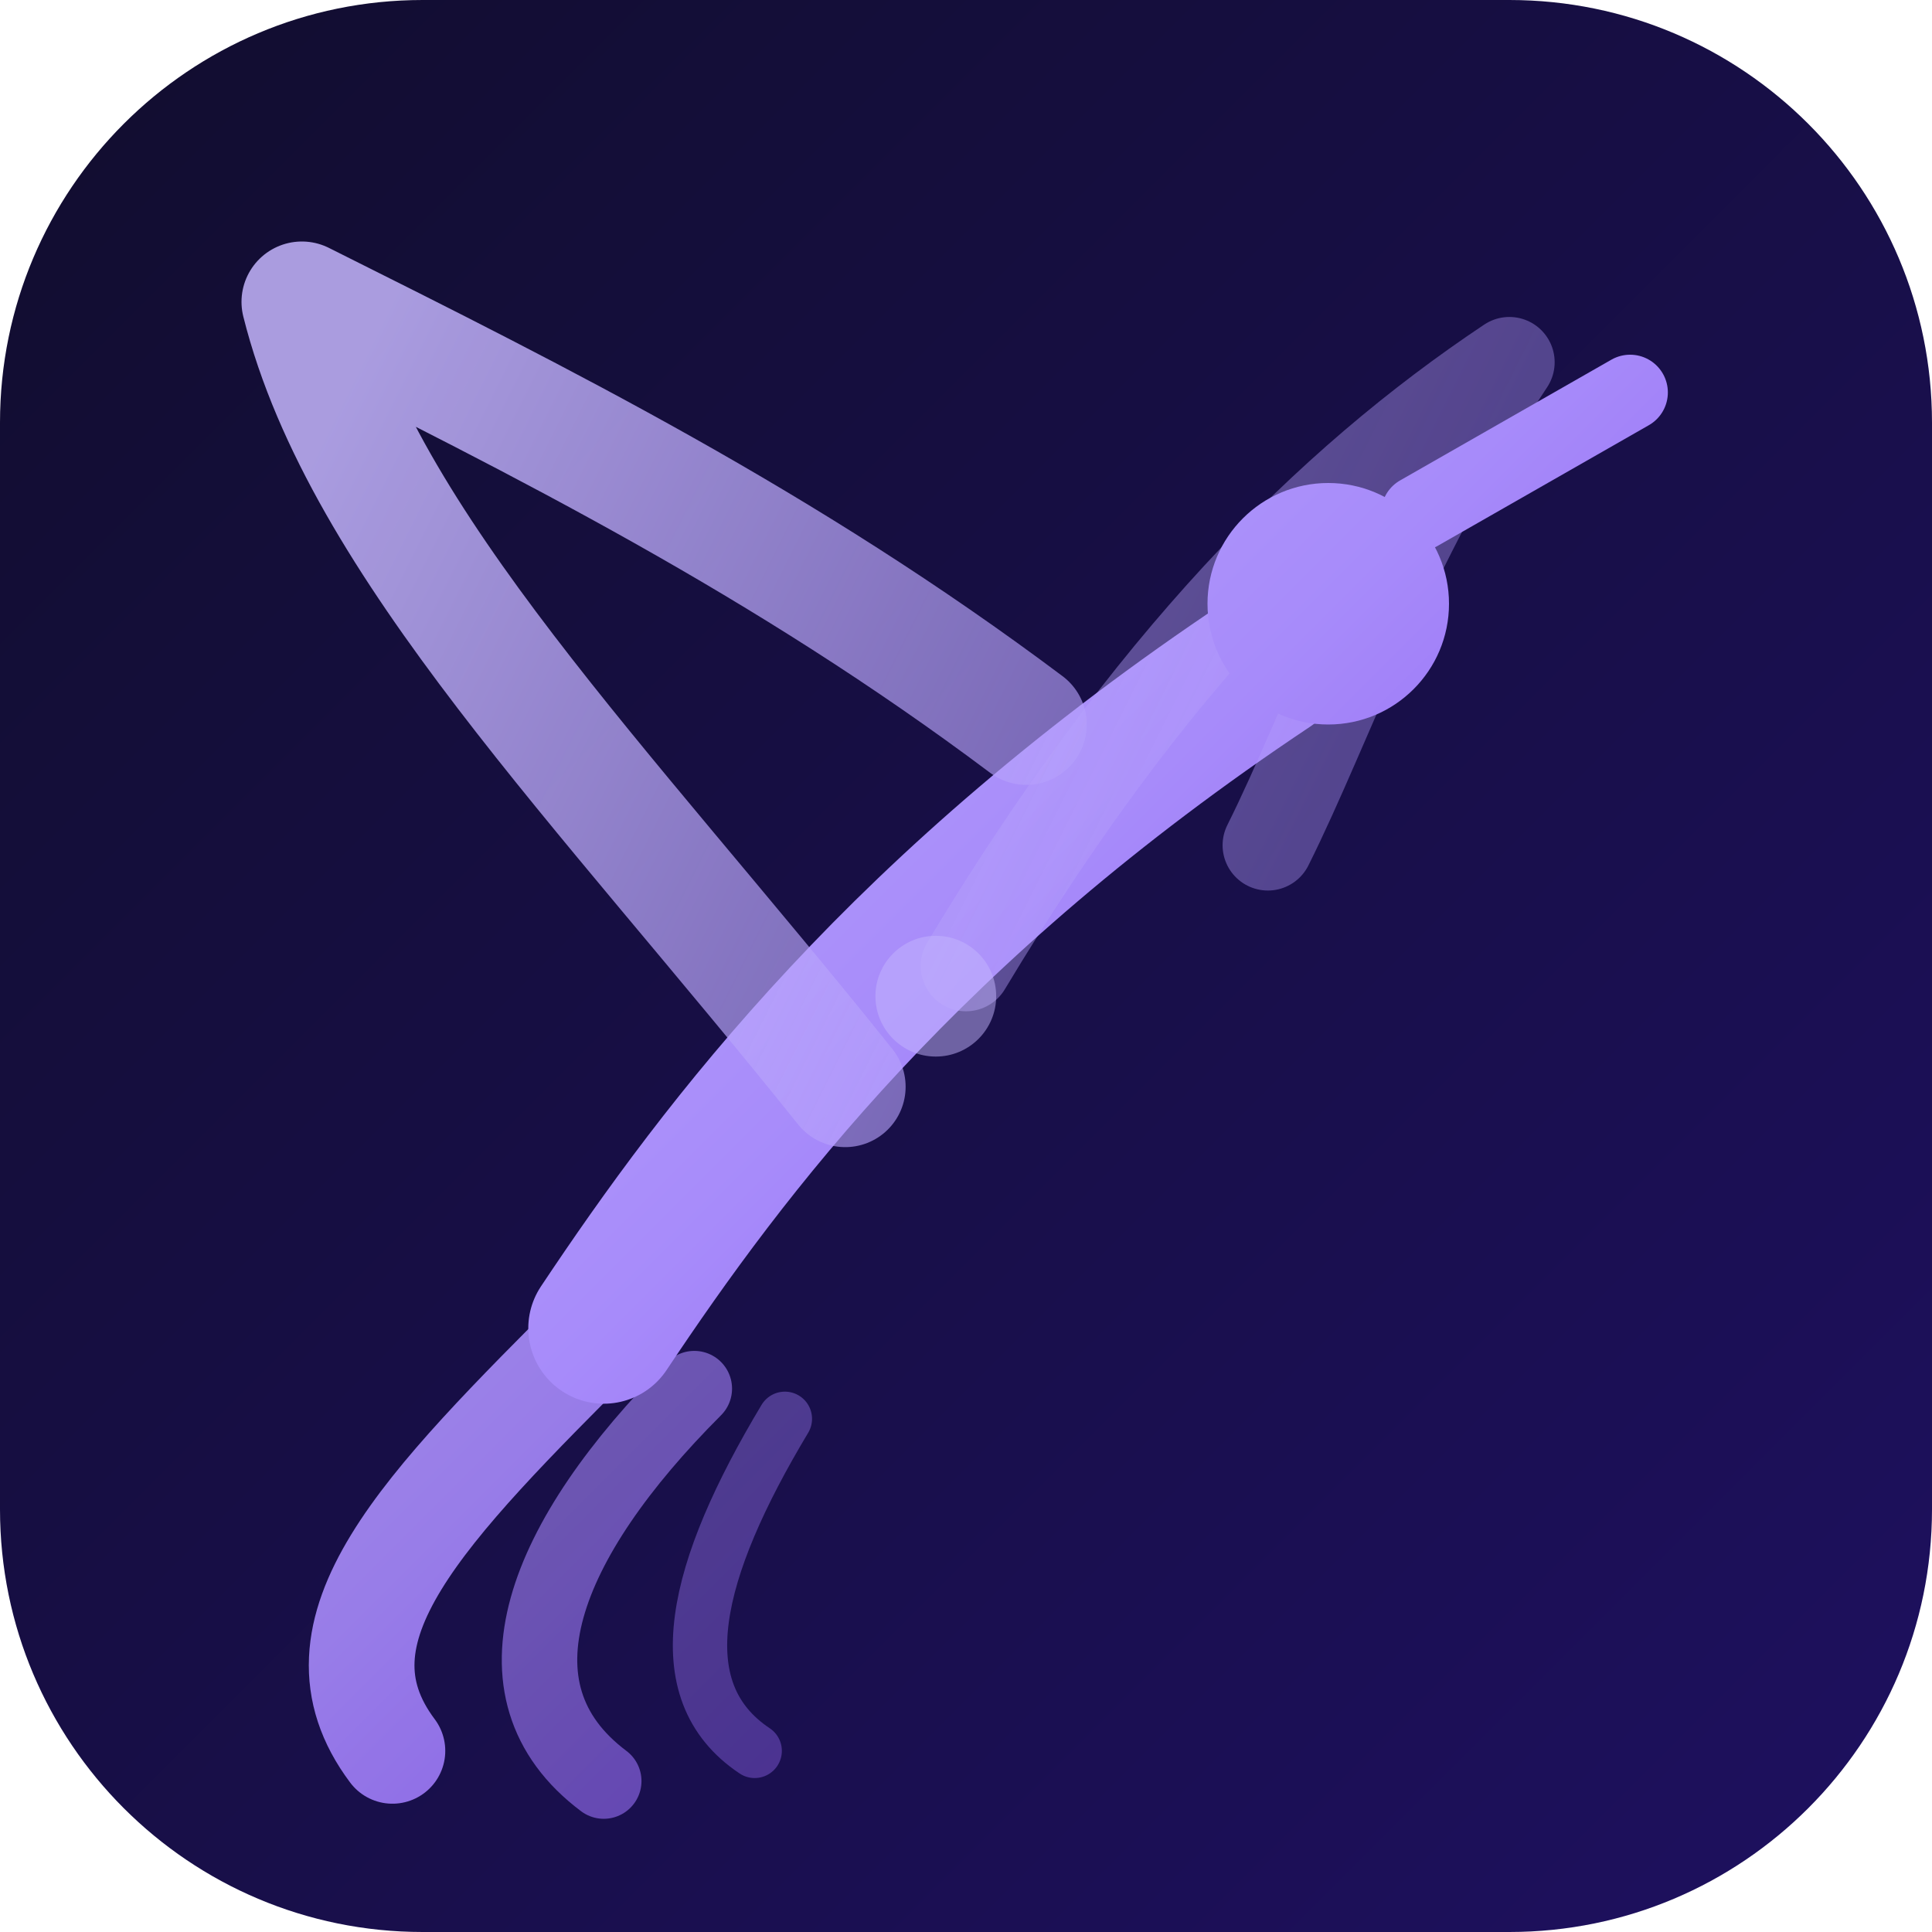
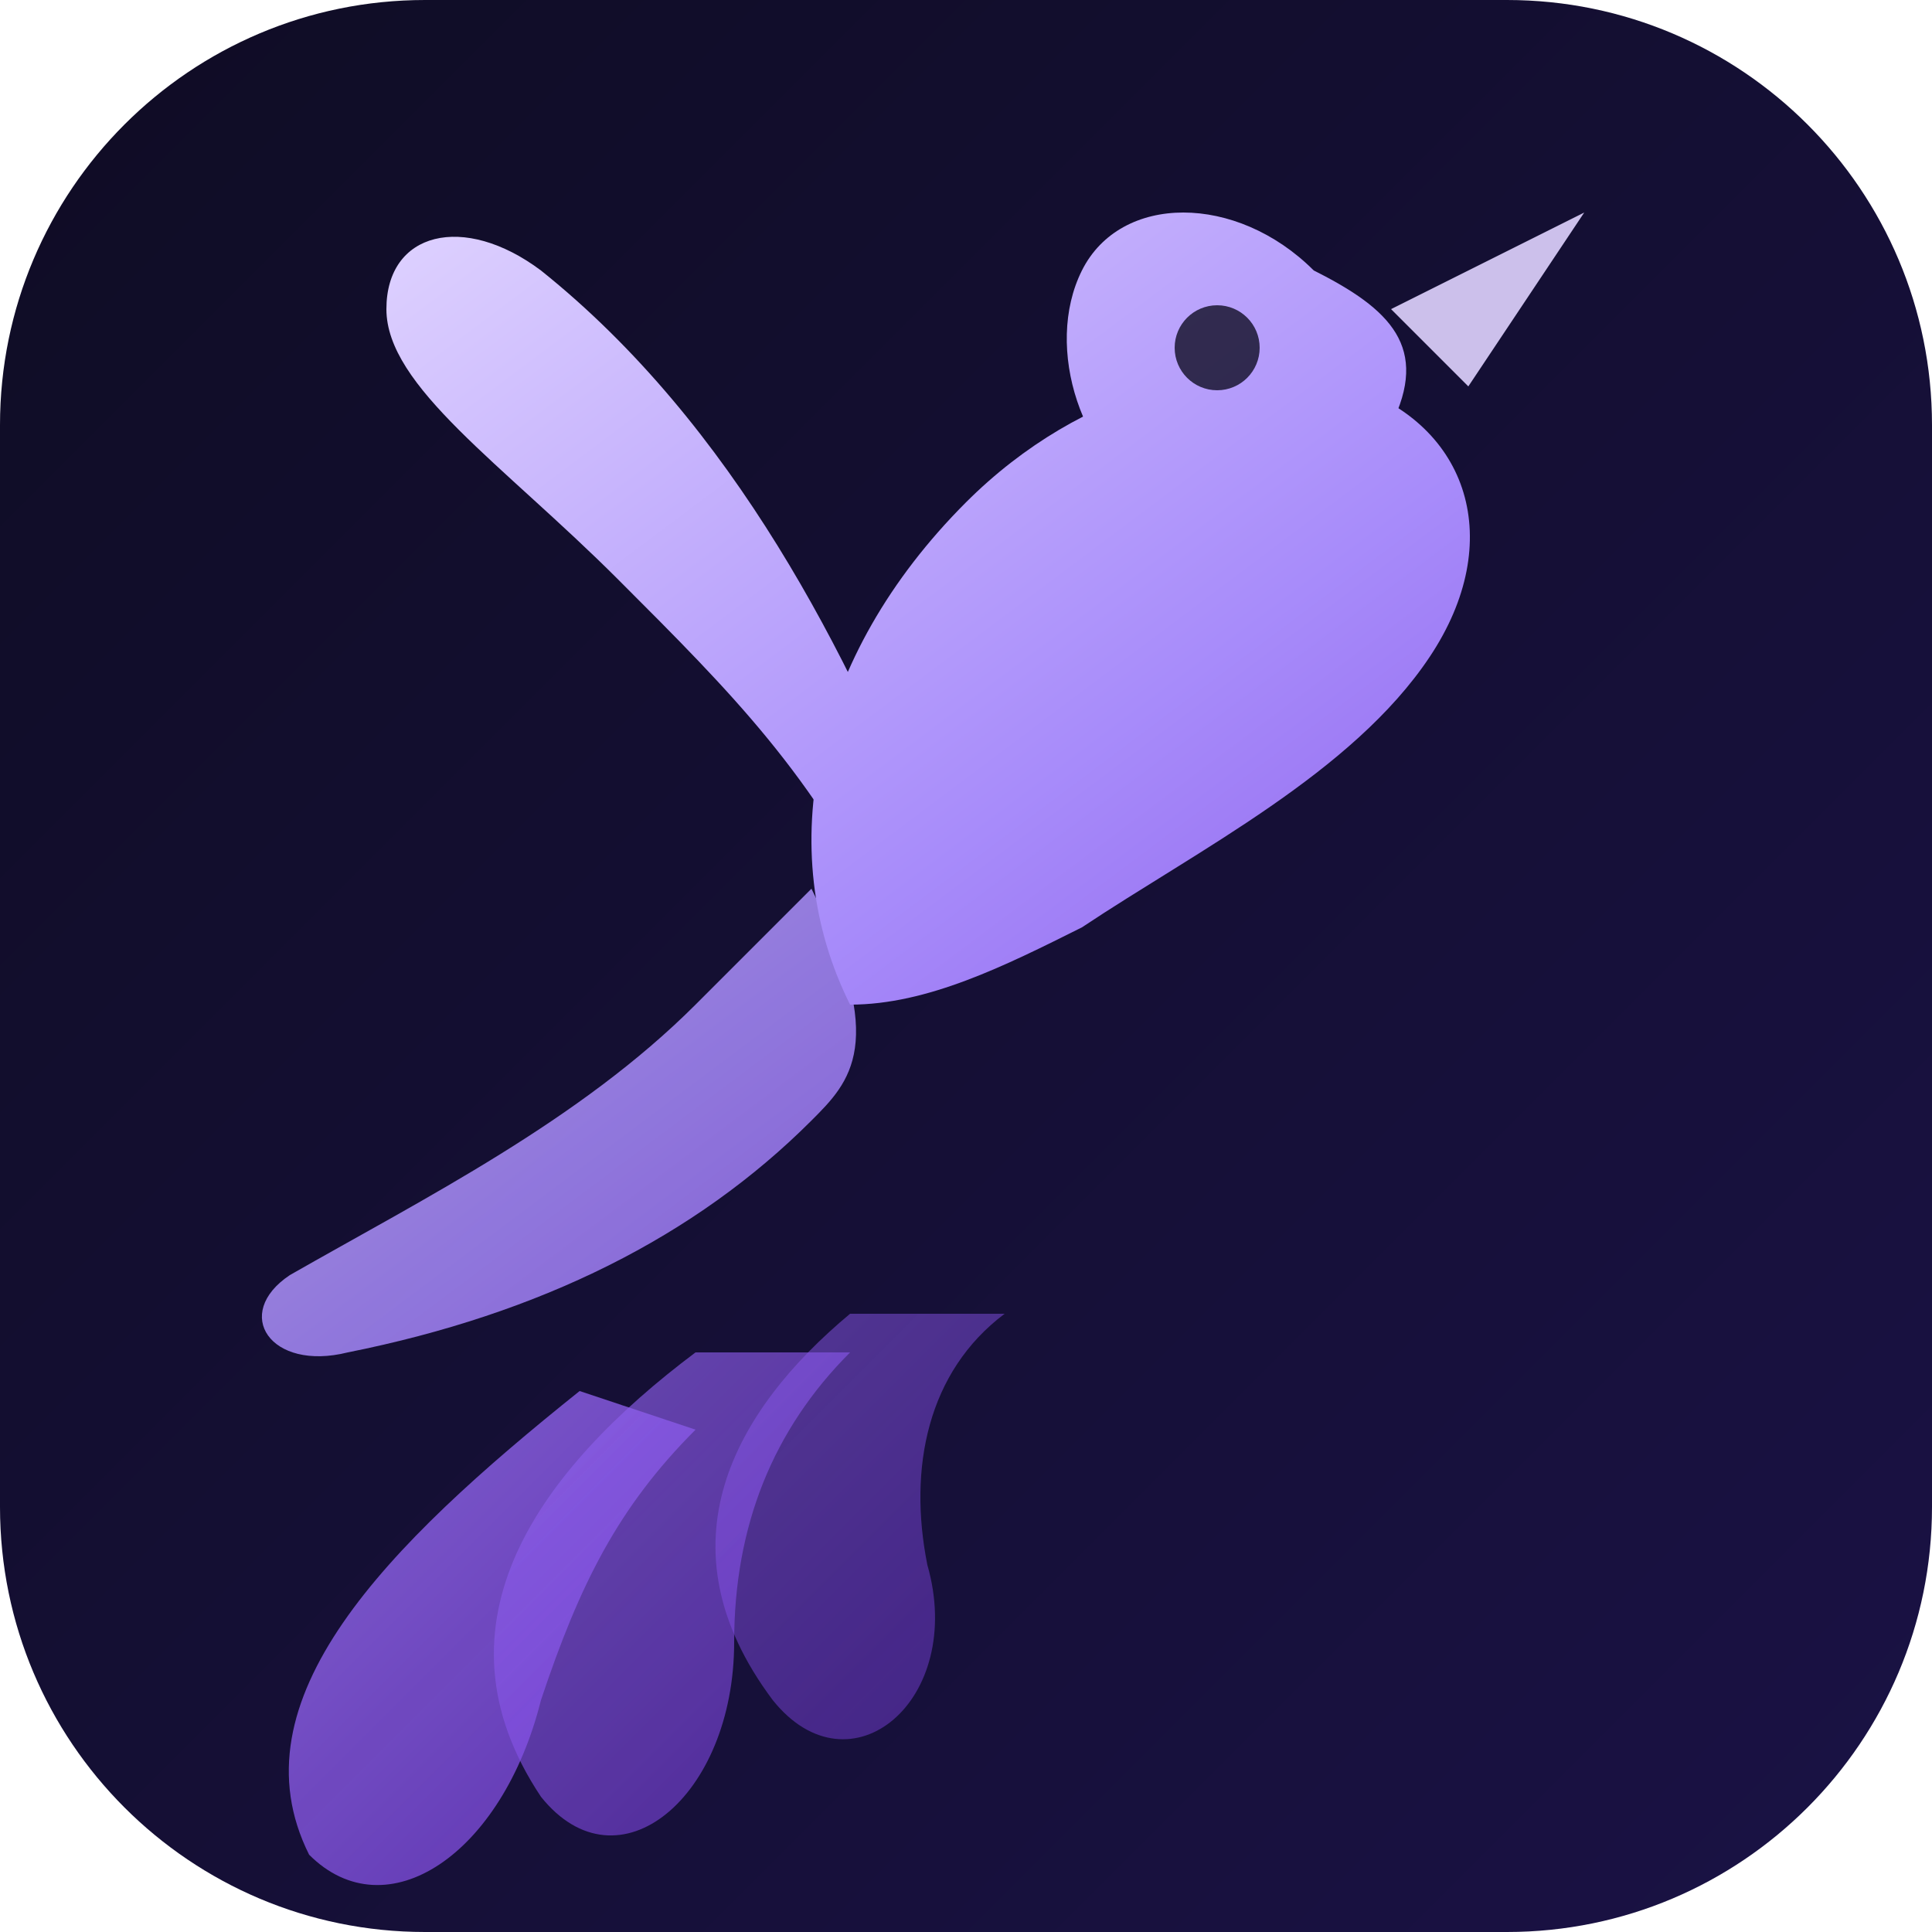
- <svg xmlns="http://www.w3.org/2000/svg" viewBox="0 0 64 64" fill="none">
+ <svg xmlns="http://www.w3.org/2000/svg" viewBox="0 0 100 100">
  <defs>
-     <linearGradient id="bg" x1="0" y1="0" x2="64" y2="64" gradientUnits="userSpaceOnUse">
-       <stop offset="0%" stop-color="#110d2e" />
-       <stop offset="100%" stop-color="#1e1060" />
+     <linearGradient id="bg" x1="0" y1="0" x2="100" y2="100" gradientUnits="userSpaceOnUse">
+       <stop offset="0%" stop-color="#0f0c24" />
+       <stop offset="100%" stop-color="#1a1245" />
    </linearGradient>
-     <linearGradient id="fire" x1="8" y1="8" x2="56" y2="56" gradientUnits="userSpaceOnUse">
-       <stop offset="0%" stop-color="#c4b5fd" />
-       <stop offset="50%" stop-color="#a78bfa" />
-       <stop offset="100%" stop-color="#7c3aed" />
+     <linearGradient id="a" x1="20" y1="10" x2="80" y2="90" gradientUnits="userSpaceOnUse">
+       <stop offset="0%" stop-color="#e0d4ff" />
+       <stop offset="45%" stop-color="#a78bfa" />
+       <stop offset="100%" stop-color="#6d28d9" />
    </linearGradient>
-     <linearGradient id="wing" x1="8" y1="20" x2="56" y2="44" gradientUnits="userSpaceOnUse">
-       <stop offset="0%" stop-color="#c4b5fd" stop-opacity="0.85" />
-       <stop offset="100%" stop-color="#a78bfa" stop-opacity="0.4" />
+     <linearGradient id="b" x1="10" y1="50" x2="60" y2="100" gradientUnits="userSpaceOnUse">
+       <stop offset="0%" stop-color="#a78bfa" />
+       <stop offset="100%" stop-color="#6d28d9" stop-opacity="0.7" />
    </linearGradient>
  </defs>
-   <rect width="64" height="64" rx="14" fill="url(#bg)" />
-   <path d="M 20 44 C 14 50 10 54 13 58" stroke="url(#fire)" stroke-width="3.5" stroke-linecap="round" fill="none" opacity="0.9" />
-   <path d="M 23 46 C 18 51 16 56 20 59" stroke="url(#fire)" stroke-width="2.5" stroke-linecap="round" fill="none" opacity="0.6" />
-   <path d="M 26 47 C 23 52 22 56 25 58" stroke="url(#fire)" stroke-width="1.8" stroke-linecap="round" fill="none" opacity="0.4" />
-   <path d="M 20 44 C 24 38 30 30 42 22" stroke="url(#fire)" stroke-width="5" stroke-linecap="round" fill="none" />
-   <path d="M 28 36 C 20 26 12 18 10 10 C 18 14 26 18 34 24" stroke="url(#wing)" stroke-width="4" stroke-linecap="round" stroke-linejoin="round" fill="none" />
-   <path d="M 32 32 C 38 22 44 16 50 12 C 46 18 44 24 42 28" stroke="url(#wing)" stroke-width="3" stroke-linecap="round" stroke-linejoin="round" fill="none" opacity="0.7" />
-   <circle cx="44" cy="20" r="4" fill="url(#fire)" />
-   <path d="M 47 17 L 54 13" stroke="url(#fire)" stroke-width="2.5" stroke-linecap="round" />
-   <circle cx="31" cy="33" r="2" fill="#c4b5fd" opacity="0.5" />
+   <rect width="100" height="100" rx="22" fill="url(#bg)" />
+   <path d="M 30 72 C 20 80 12 88 16 96 C 20 100 26 96 28 88 C 30 82 32 78 36 74 Z" fill="url(#b)" opacity="0.9" />
+   <path d="M 36 70 C 28 76 22 84 28 93 C 32 98 38 93 38 85 C 38 79 40 74 44 70 Z" fill="url(#b)" opacity="0.75" />
+   <path d="M 44 68 C 38 73 34 80 40 88 C 44 93 50 88 48 81 C 47 76 48 71 52 68 Z" fill="url(#b)" opacity="0.6" />
+   <path d="M 42 58 C 36 64 28 68 18 70 C 14 71 12 68 15 66 C 22 62 30 58 36 52 C 38 50 40 48 42 46 C 46 54 44 56 42 58 Z" fill="url(#a)" opacity="0.85" />
+   <path d="M 48 44 C 44 34 38 22 28 14 C 24 11 20 12 20 16 C 20 20 26 24 32 30 C 38 36 42 40 46 48 C 46 48 48 46 48 44 Z" fill="url(#a)" />
+   <path d="M 44 52 C 40 44 42 34 50 26 C 56 20 64 18 70 20 C 76 22 78 28 74 34 C 70 40 62 44 56 48 C 52 50 48 52 44 52 Z" fill="url(#a)" />
+   <path d="M 68 14 C 64 10 58 10 56 14 C 54 18 56 24 60 26 C 64 28 70 26 72 22 C 74 18 72 16 68 14 Z" fill="url(#a)" />
+   <path d="M 72 16 L 82 11 L 76 20 Z" fill="#e0d4ff" opacity="0.9" />
+   <circle cx="63" cy="18" r="2.2" fill="#0f0c24" opacity="0.8" />
</svg>
